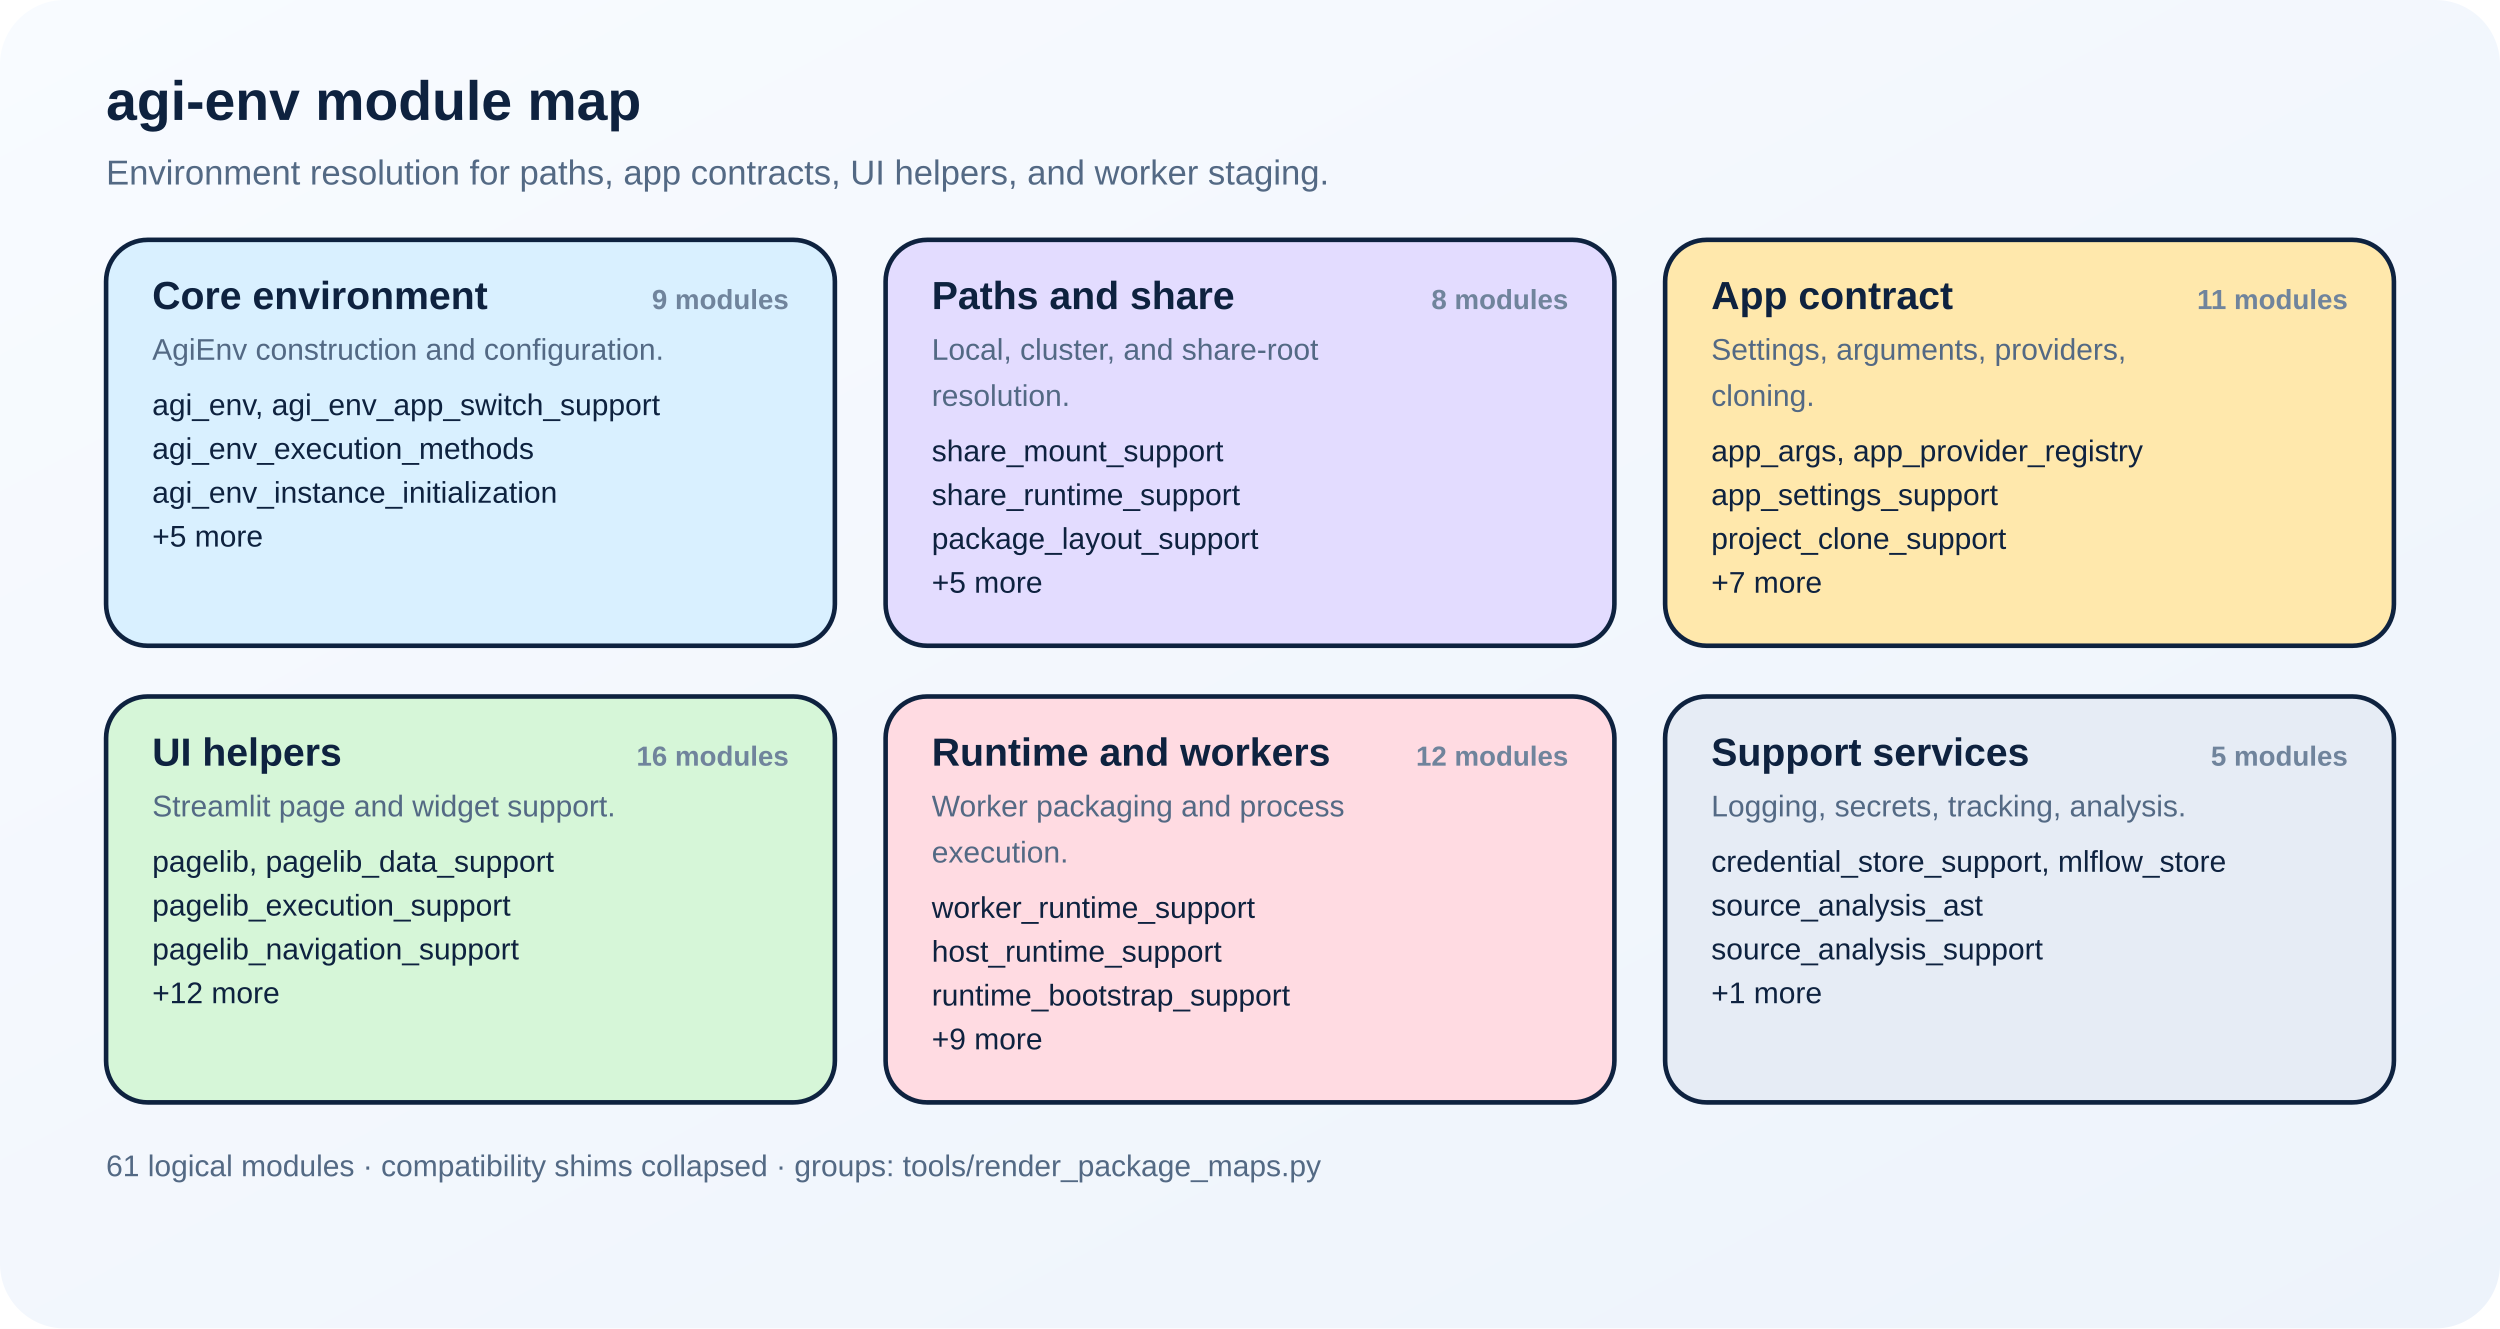
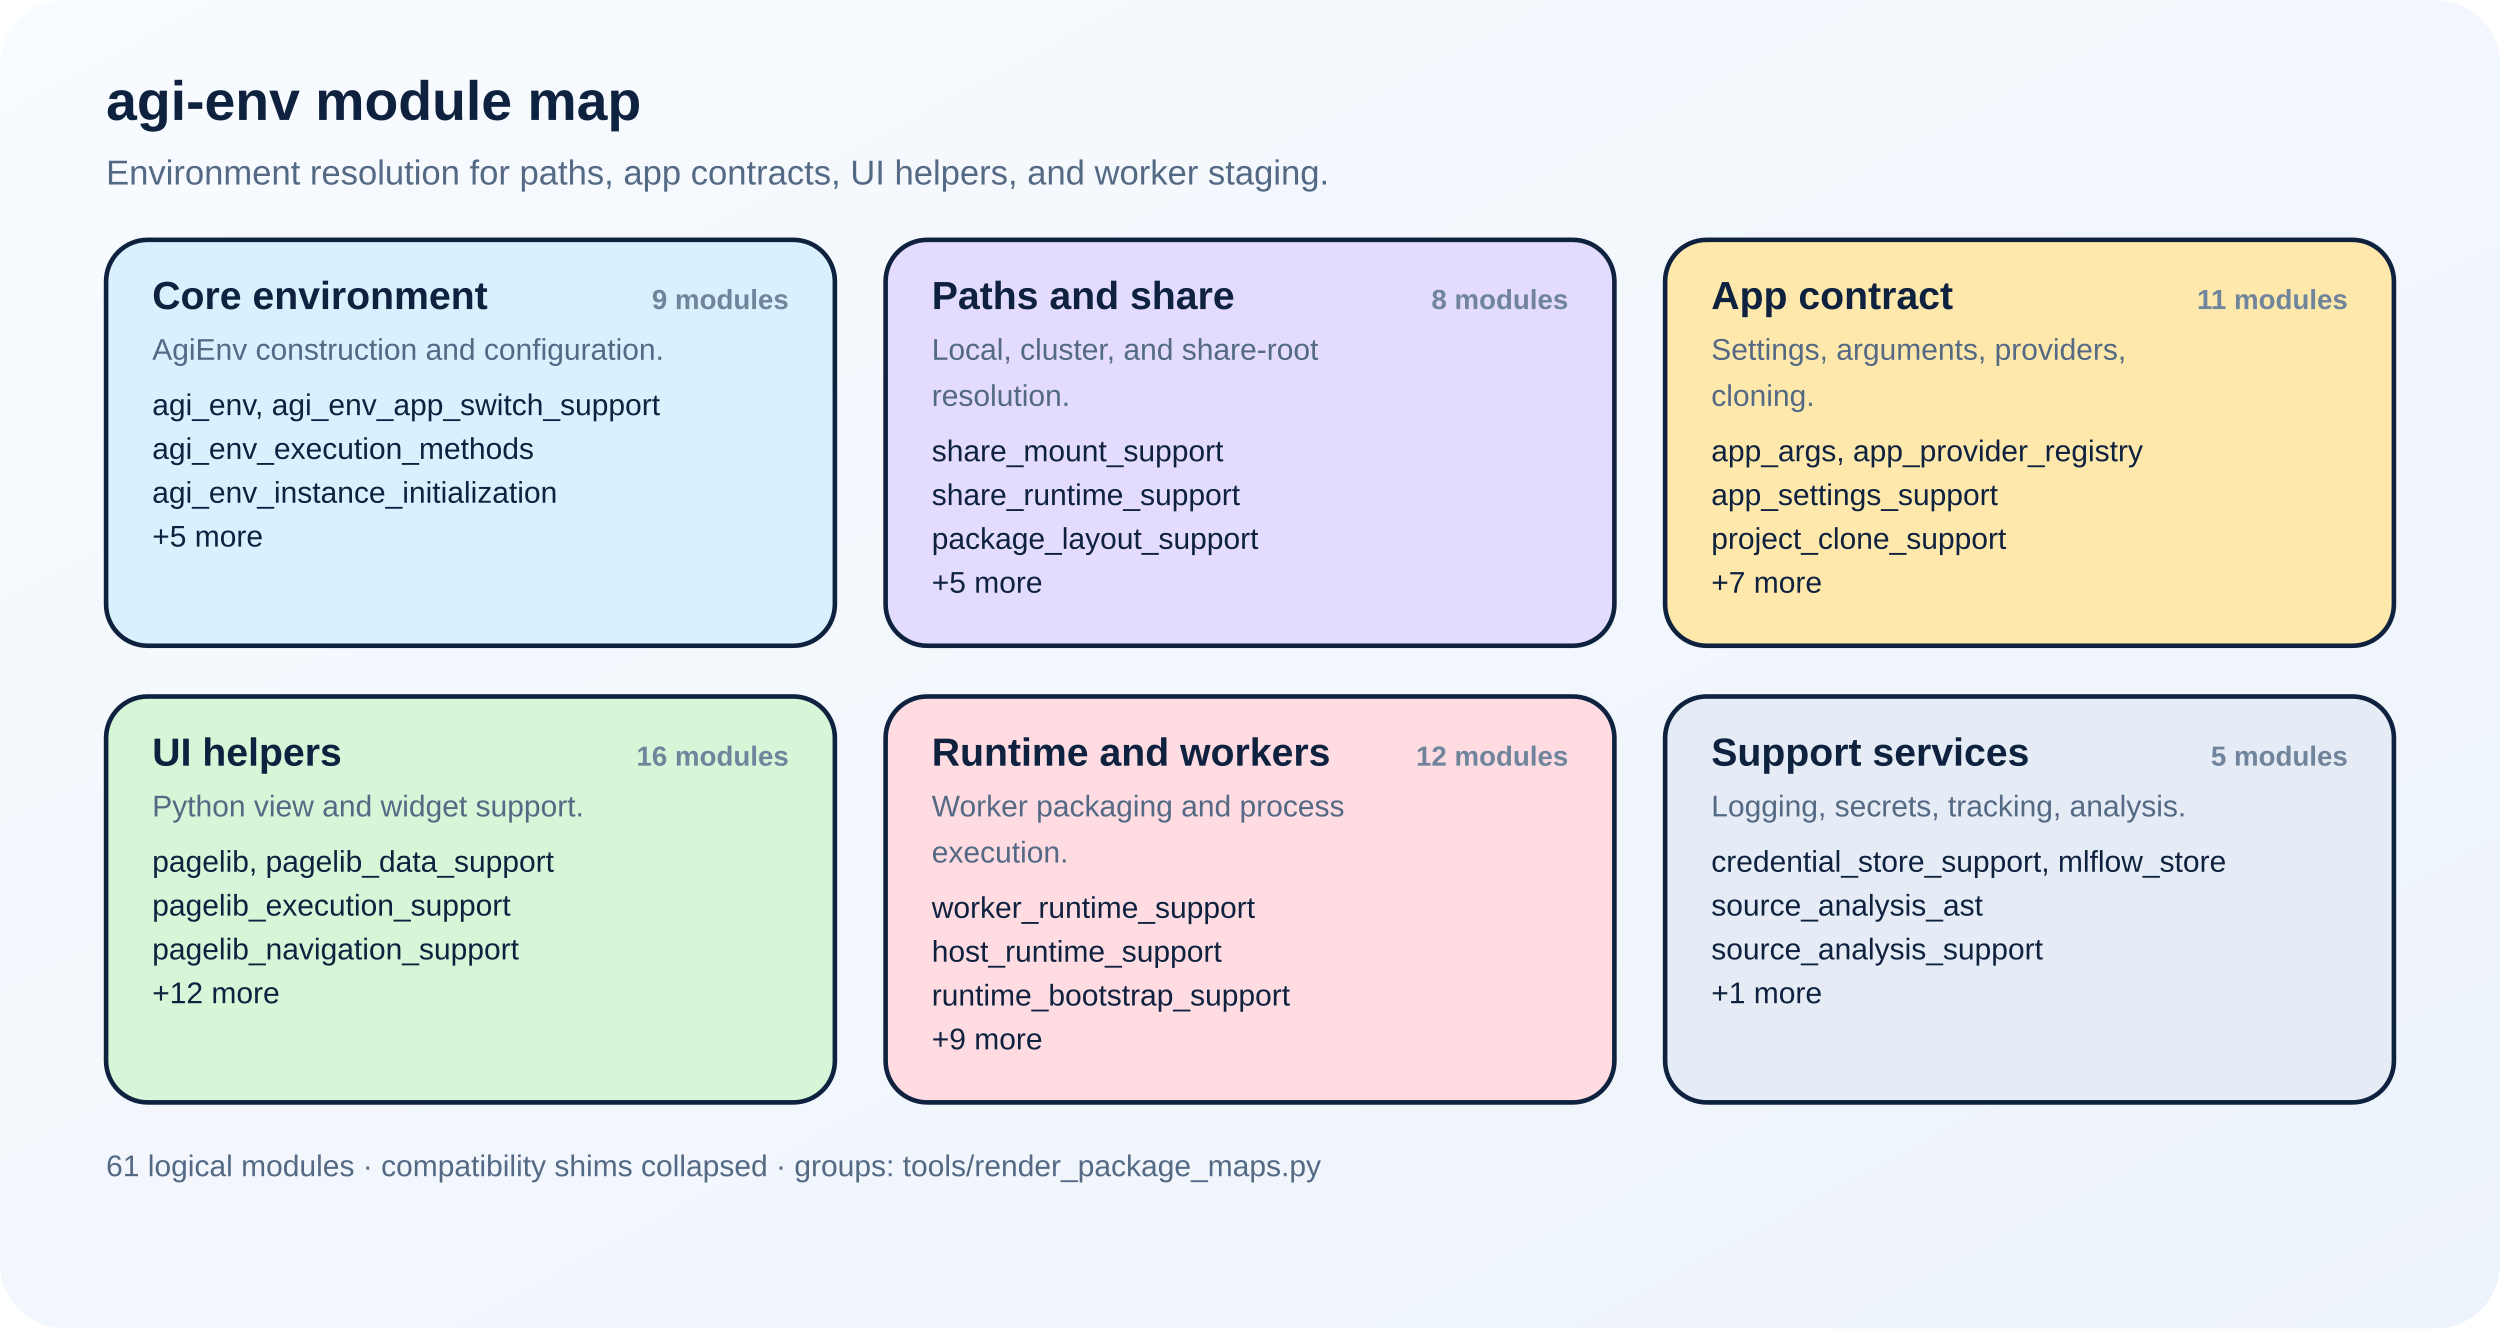
<svg xmlns="http://www.w3.org/2000/svg" width="1084" height="576" viewBox="0 0 1084 576" role="img" aria-labelledby="title desc">
  <defs>
    <style>
      text { font-family: Arial, Helvetica, sans-serif; fill: #0e223f; }
      .title { font-size: 24px; font-weight: 700; }
      .subtitle { font-size: 15px; fill: #536984; }
      .card-title { font-size: 17px; font-weight: 700; }
      .card-note { font-size: 13px; fill: #536984; }
      .member { font-size: 13px; }
      .count { font-size: 12px; font-weight: 700; fill: #70849c; }
      .footer { font-size: 13px; fill: #536984; }
    </style>
    <linearGradient id="bg" x1="0%" y1="0%" x2="100%" y2="100%">
      <stop offset="0%" stop-color="#f8fbff" />
      <stop offset="100%" stop-color="#edf3fb" />
    </linearGradient>
  </defs>
  <rect width="1084" height="576" fill="url(#bg)" rx="28" ry="28" />
  <text class="title" x="46" y="52">agi-env module map</text>
  <text class="subtitle" x="46" y="80">Environment resolution for paths, app contracts, UI helpers, and worker staging.</text>
  <rect x="46" y="104" width="316" height="176" rx="18" ry="18" fill="#d9f0ff" stroke="#0e223f" stroke-width="2" />
  <text class="card-title" x="66" y="134">Core environment</text>
  <text class="count" x="342" y="134" text-anchor="end">9 modules</text>
  <text class="card-note" x="66" y="156">AgiEnv construction and configuration.</text>
  <text class="member" x="66" y="180">agi_env, agi_env_app_switch_support</text>
  <text class="member" x="66" y="199">agi_env_execution_methods</text>
  <text class="member" x="66" y="218">agi_env_instance_initialization</text>
  <text class="member" x="66" y="237">+5 more</text>
  <rect x="384" y="104" width="316" height="176" rx="18" ry="18" fill="#e3dcff" stroke="#0e223f" stroke-width="2" />
  <text class="card-title" x="404" y="134">Paths and share</text>
  <text class="count" x="680" y="134" text-anchor="end">8 modules</text>
  <text class="card-note" x="404" y="156">Local, cluster, and share-root</text>
  <text class="card-note" x="404" y="176">resolution.</text>
  <text class="member" x="404" y="200">share_mount_support</text>
  <text class="member" x="404" y="219">share_runtime_support</text>
  <text class="member" x="404" y="238">package_layout_support</text>
  <text class="member" x="404" y="257">+5 more</text>
  <rect x="722" y="104" width="316" height="176" rx="18" ry="18" fill="#ffe8ac" stroke="#0e223f" stroke-width="2" />
  <text class="card-title" x="742" y="134">App contract</text>
  <text class="count" x="1018" y="134" text-anchor="end">11 modules</text>
  <text class="card-note" x="742" y="156">Settings, arguments, providers,</text>
  <text class="card-note" x="742" y="176">cloning.</text>
  <text class="member" x="742" y="200">app_args, app_provider_registry</text>
  <text class="member" x="742" y="219">app_settings_support</text>
  <text class="member" x="742" y="238">project_clone_support</text>
  <text class="member" x="742" y="257">+7 more</text>
  <rect x="46" y="302" width="316" height="176" rx="18" ry="18" fill="#d6f6d8" stroke="#0e223f" stroke-width="2" />
  <text class="card-title" x="66" y="332">UI helpers</text>
  <text class="count" x="342" y="332" text-anchor="end">16 modules</text>
-   <text class="card-note" x="66" y="354">Streamlit page and widget support.</text>
+   <text class="card-note" x="66" y="354">Python view and widget support.</text>
  <text class="member" x="66" y="378">pagelib, pagelib_data_support</text>
  <text class="member" x="66" y="397">pagelib_execution_support</text>
  <text class="member" x="66" y="416">pagelib_navigation_support</text>
  <text class="member" x="66" y="435">+12 more</text>
  <rect x="384" y="302" width="316" height="176" rx="18" ry="18" fill="#ffdbe2" stroke="#0e223f" stroke-width="2" />
  <text class="card-title" x="404" y="332">Runtime and workers</text>
  <text class="count" x="680" y="332" text-anchor="end">12 modules</text>
  <text class="card-note" x="404" y="354">Worker packaging and process</text>
  <text class="card-note" x="404" y="374">execution.</text>
  <text class="member" x="404" y="398">worker_runtime_support</text>
  <text class="member" x="404" y="417">host_runtime_support</text>
  <text class="member" x="404" y="436">runtime_bootstrap_support</text>
  <text class="member" x="404" y="455">+9 more</text>
  <rect x="722" y="302" width="316" height="176" rx="18" ry="18" fill="#e6ecf5" stroke="#0e223f" stroke-width="2" />
  <text class="card-title" x="742" y="332">Support services</text>
  <text class="count" x="1018" y="332" text-anchor="end">5 modules</text>
  <text class="card-note" x="742" y="354">Logging, secrets, tracking, analysis.</text>
  <text class="member" x="742" y="378">credential_store_support, mlflow_store</text>
  <text class="member" x="742" y="397">source_analysis_ast</text>
  <text class="member" x="742" y="416">source_analysis_support</text>
  <text class="member" x="742" y="435">+1 more</text>
  <text class="footer" x="46" y="510">61 logical modules · compatibility shims collapsed · groups: tools/render_package_maps.py</text>
</svg>
